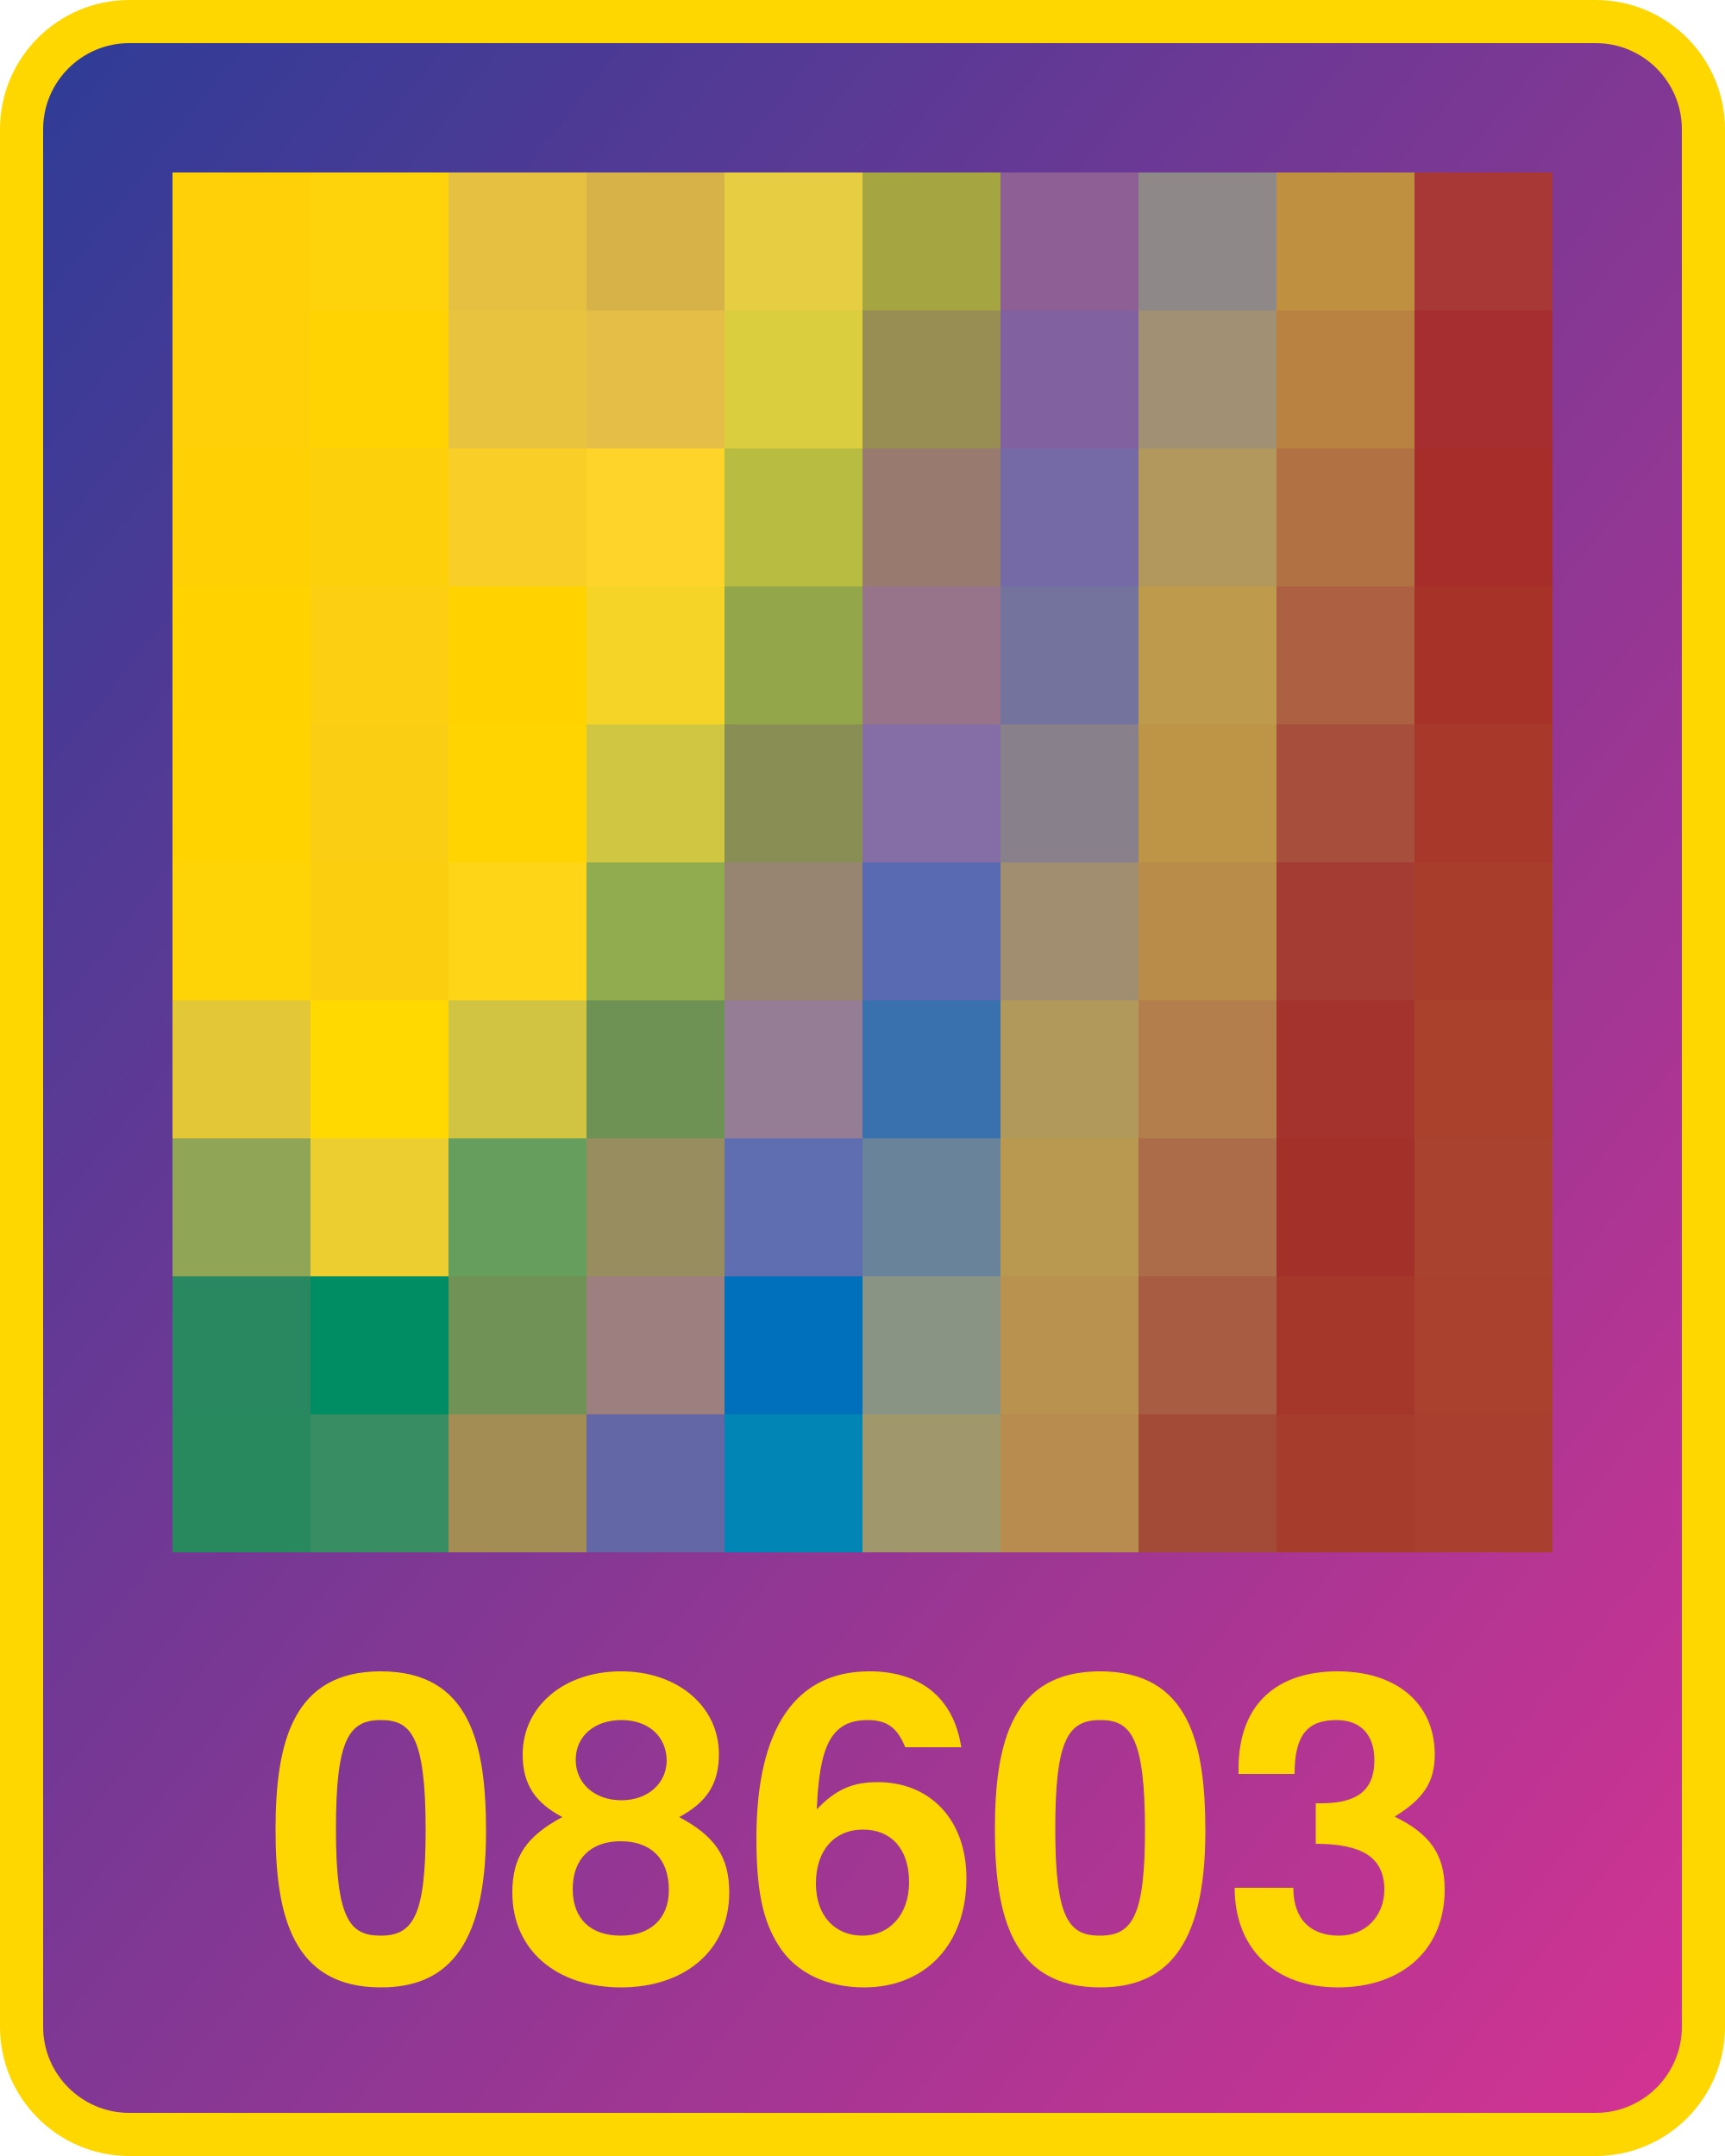
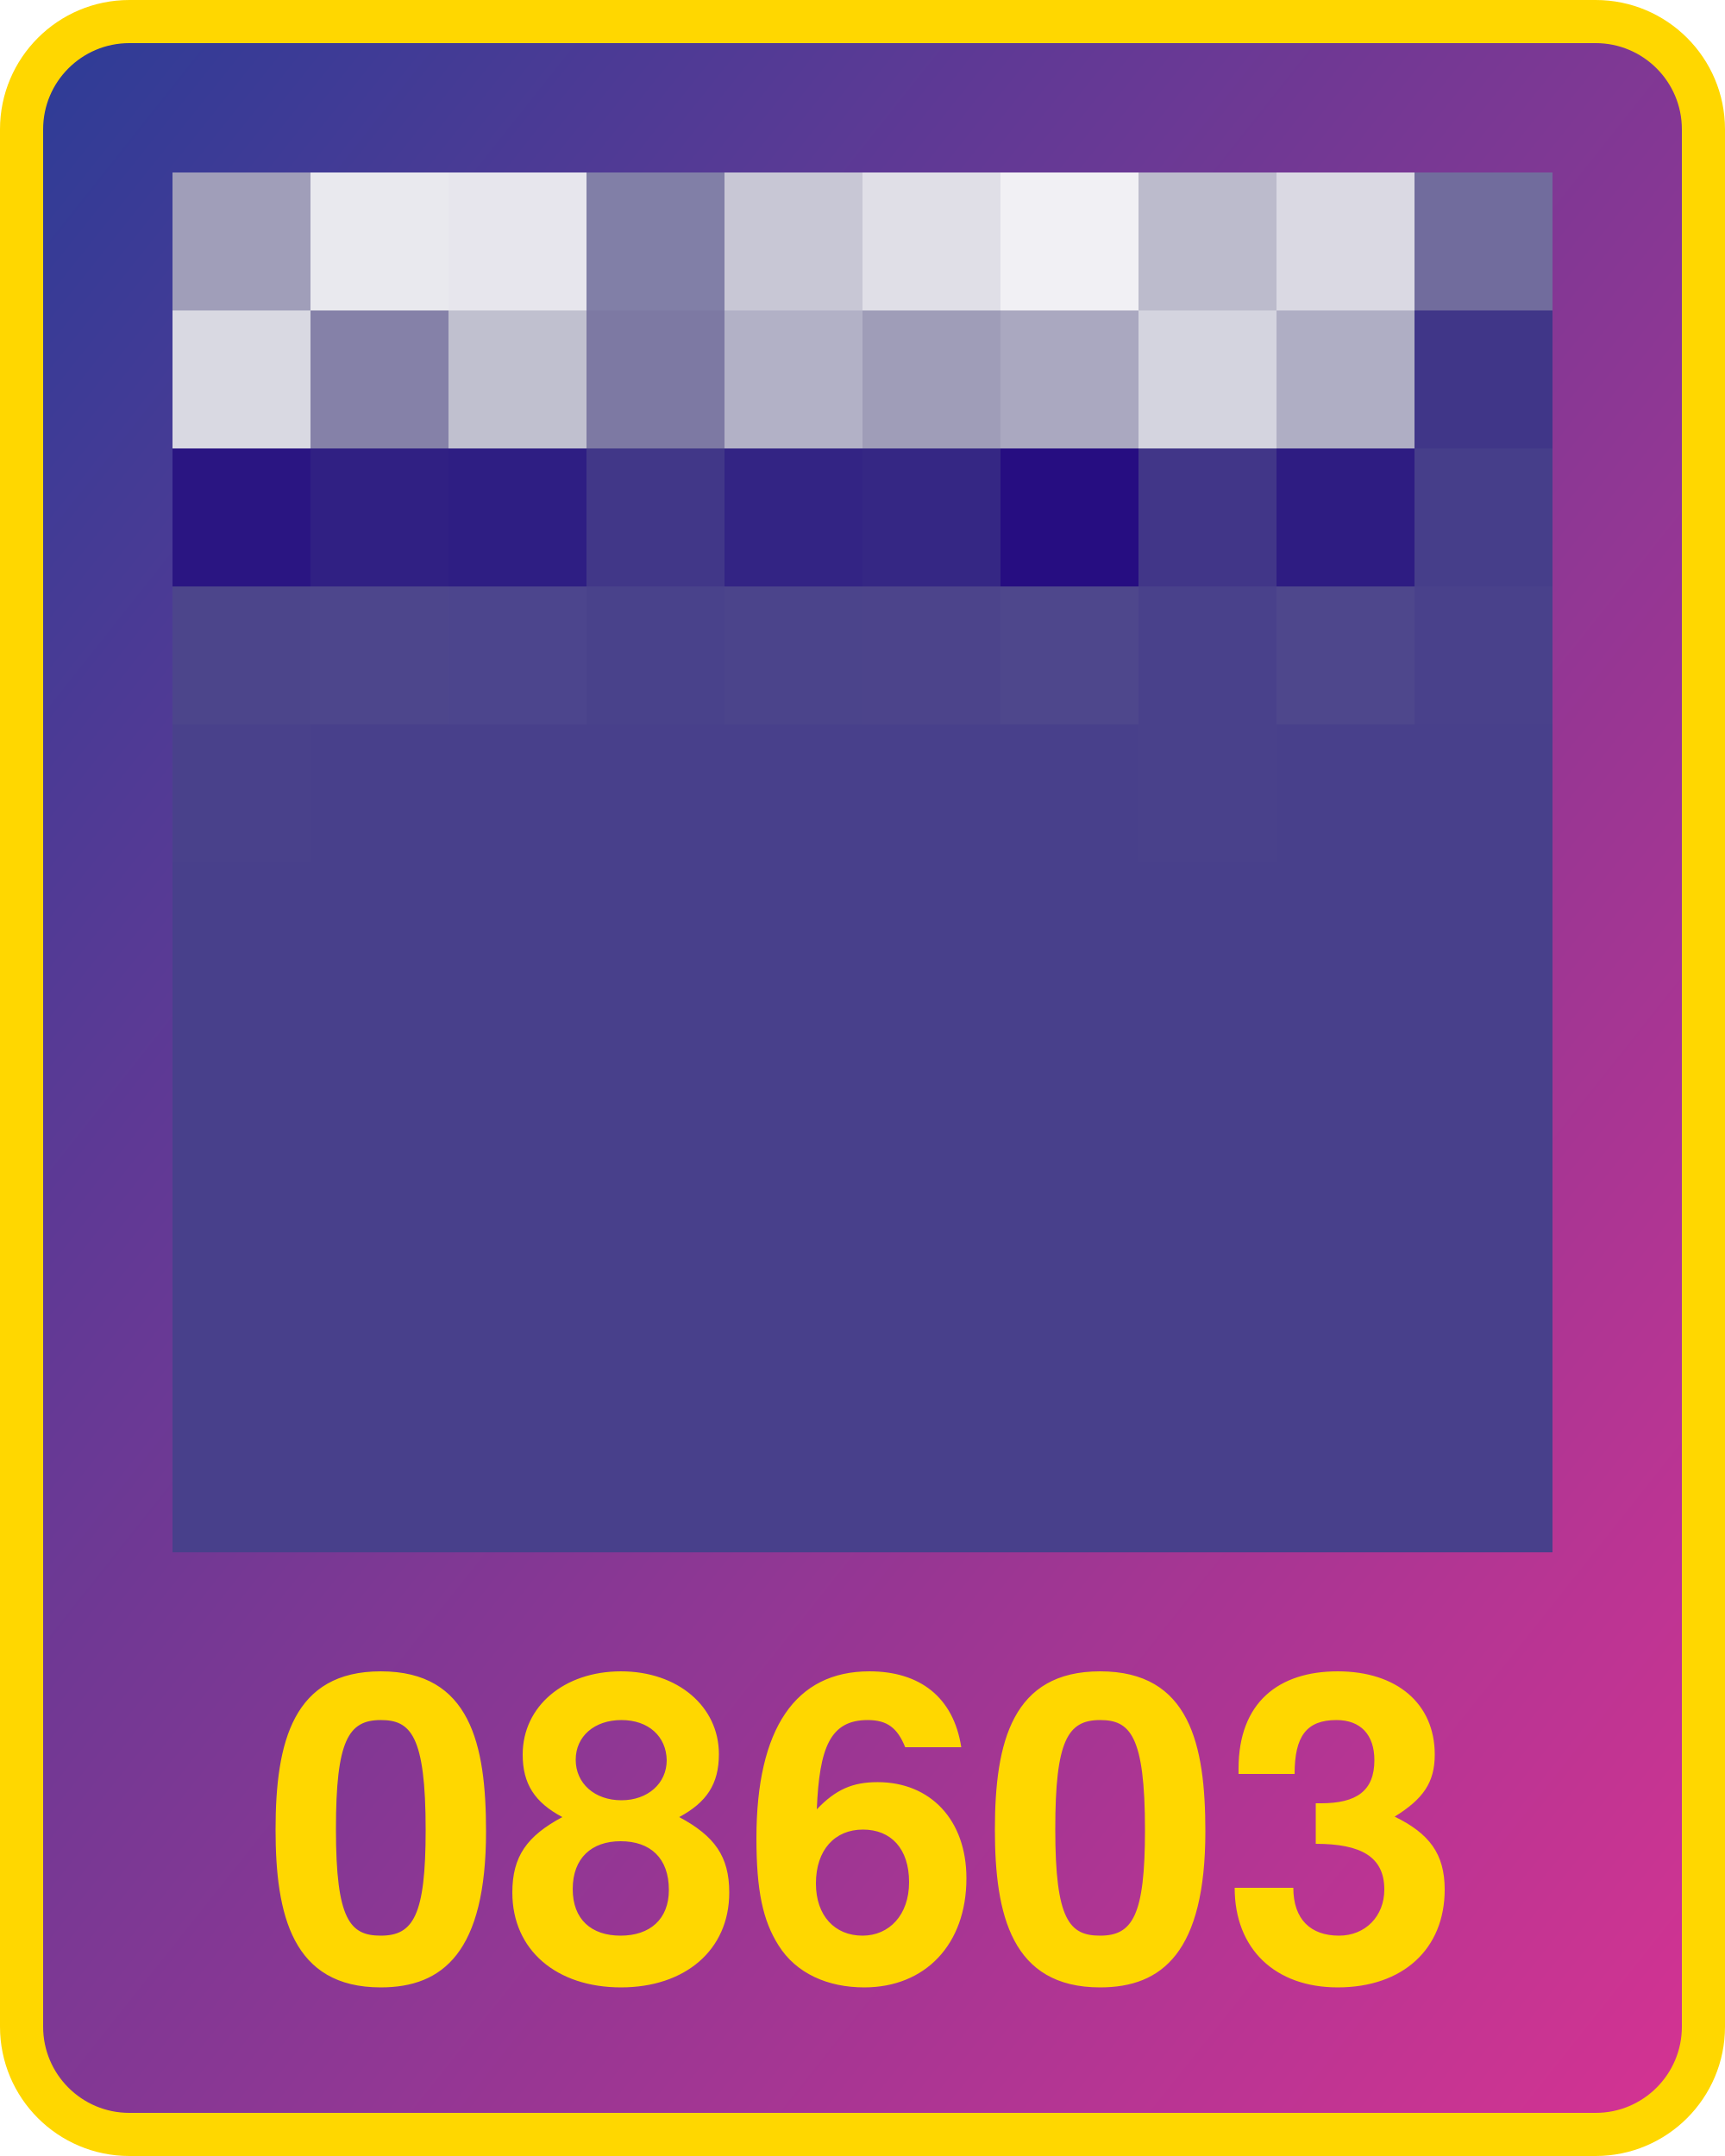
<svg xmlns="http://www.w3.org/2000/svg" width="800" height="1000">
  <defs>
    <linearGradient id="g" x1="0" x2="1" y1="0" y2="1">
      <stop offset="0%" stop-color="#2d3c96" />
      <stop offset="100%" stop-color="#d53392" />
    </linearGradient>
  </defs>
  <rect x="10" y="10" width="780" height="980" fill="url(#g)" rx="50" ry="50" stroke="gold" stroke-width="20" />
  <text x="400" y="920" width="780" text-anchor="middle" style="font:bold 200px 'Helvetica Neue';fill:gold">08603</text>
  <g transform="translate(80 80) scale(64)">
-     <rect x="0" y="0" width="1" height="1" fill="#ffcf08" />
-     <rect x="0" y="1" width="1" height="1" fill="#ffcf08" />
-     <rect x="0" y="2" width="1" height="1" fill="#ffd105" />
-     <rect x="0" y="3" width="1" height="1" fill="#ffd200" />
-     <rect x="0" y="4" width="1" height="1" fill="#ffd300" />
-     <rect x="0" y="5" width="1" height="1" fill="#ffd406" />
-     <rect x="0" y="6" width="1" height="1" fill="#e3c736" />
-     <rect x="0" y="7" width="1" height="1" fill="#90a556" />
-     <rect x="0" y="8" width="1" height="1" fill="#29885f" />
-     <rect x="0" y="9" width="1" height="1" fill="#29895e" />
-     <rect x="1" y="0" width="1" height="1" fill="#ffd30c" />
-     <rect x="1" y="1" width="1" height="1" fill="#ffd302" />
-     <rect x="1" y="2" width="1" height="1" fill="#fdd00c" />
-     <rect x="1" y="3" width="1" height="1" fill="#fccf12" />
-     <rect x="1" y="4" width="1" height="1" fill="#face13" />
-     <rect x="1" y="5" width="1" height="1" fill="#fbce10" />
-     <rect x="1" y="6" width="1" height="1" fill="#ffd900" />
-     <rect x="1" y="7" width="1" height="1" fill="#edce30" />
-     <rect x="1" y="8" width="1" height="1" fill="#008d63" />
-     <rect x="1" y="9" width="1" height="1" fill="#388d62" />
-     <rect x="2" y="0" width="1" height="1" fill="#e5c041" />
-     <rect x="2" y="1" width="1" height="1" fill="#e8c340" />
-     <rect x="2" y="2" width="1" height="1" fill="#f8ce27" />
-     <rect x="2" y="3" width="1" height="1" fill="#ffd200" />
-     <rect x="2" y="4" width="1" height="1" fill="#ffd401" />
-     <rect x="2" y="5" width="1" height="1" fill="#ffd517" />
-     <rect x="2" y="6" width="1" height="1" fill="#d1c442" />
-     <rect x="2" y="7" width="1" height="1" fill="#669e5e" />
-     <rect x="2" y="8" width="1" height="1" fill="#719256" />
-     <rect x="2" y="9" width="1" height="1" fill="#a48d55" />
-     <rect x="3" y="0" width="1" height="1" fill="#d6b249" />
-     <rect x="3" y="1" width="1" height="1" fill="#e4be46" />
-     <rect x="3" y="2" width="1" height="1" fill="#fed42a" />
-     <rect x="3" y="3" width="1" height="1" fill="#f6d427" />
-     <rect x="3" y="4" width="1" height="1" fill="#d0c641" />
-     <rect x="3" y="5" width="1" height="1" fill="#91ac4e" />
-     <rect x="3" y="6" width="1" height="1" fill="#6e9253" />
-     <rect x="3" y="7" width="1" height="1" fill="#978d5f" />
-     <rect x="3" y="8" width="1" height="1" fill="#9c7f7e" />
-     <rect x="3" y="9" width="1" height="1" fill="#6367a6" />
-     <rect x="4" y="0" width="1" height="1" fill="#e6cd42" />
-     <rect x="4" y="1" width="1" height="1" fill="#dbce3e" />
-     <rect x="4" y="2" width="1" height="1" fill="#b8bc41" />
-     <rect x="4" y="3" width="1" height="1" fill="#93a64a" />
-     <rect x="4" y="4" width="1" height="1" fill="#898f54" />
-     <rect x="4" y="5" width="1" height="1" fill="#988571" />
-     <rect x="4" y="6" width="1" height="1" fill="#947d95" />
-     <rect x="4" y="7" width="1" height="1" fill="#5e6eb1" />
-     <rect x="4" y="8" width="1" height="1" fill="#0070bd" />
-     <rect x="4" y="9" width="1" height="1" fill="#0085b4" />
-     <rect x="5" y="0" width="1" height="1" fill="#a5a642" />
-     <rect x="5" y="1" width="1" height="1" fill="#988d53" />
-     <rect x="5" y="2" width="1" height="1" fill="#987b6e" />
-     <rect x="5" y="3" width="1" height="1" fill="#98748b" />
-     <rect x="5" y="4" width="1" height="1" fill="#856da6" />
-     <rect x="5" y="5" width="1" height="1" fill="#5a6ab2" />
-     <rect x="5" y="6" width="1" height="1" fill="#3971ae" />
-     <rect x="5" y="7" width="1" height="1" fill="#68839a" />
-     <rect x="5" y="8" width="1" height="1" fill="#8a9485" />
-     <rect x="5" y="9" width="1" height="1" fill="#a1976c" />
-     <rect x="6" y="0" width="1" height="1" fill="#8e5f95" />
-     <rect x="6" y="1" width="1" height="1" fill="#8261a1" />
-     <rect x="6" y="2" width="1" height="1" fill="#756aa6" />
-     <rect x="6" y="3" width="1" height="1" fill="#74739e" />
-     <rect x="6" y="4" width="1" height="1" fill="#88818b" />
-     <rect x="6" y="5" width="1" height="1" fill="#a18e71" />
-     <rect x="6" y="6" width="1" height="1" fill="#b1985b" />
-     <rect x="6" y="7" width="1" height="1" fill="#b9994f" />
-     <rect x="6" y="8" width="1" height="1" fill="#ba924f" />
-     <rect x="6" y="9" width="1" height="1" fill="#b88c4f" />
-     <rect x="7" y="0" width="1" height="1" fill="#8f8888" />
-     <rect x="7" y="1" width="1" height="1" fill="#a29075" />
-     <rect x="7" y="2" width="1" height="1" fill="#b2985d" />
-     <rect x="7" y="3" width="1" height="1" fill="#bd9a4c" />
-     <rect x="7" y="4" width="1" height="1" fill="#be9547" />
-     <rect x="7" y="5" width="1" height="1" fill="#ba8c4a" />
-     <rect x="7" y="6" width="1" height="1" fill="#b47e4c" />
-     <rect x="7" y="7" width="1" height="1" fill="#ad6c49" />
-     <rect x="7" y="8" width="1" height="1" fill="#a85c41" />
-     <rect x="7" y="9" width="1" height="1" fill="#a44b38" />
-     <rect x="8" y="0" width="1" height="1" fill="#bf9040" />
-     <rect x="8" y="1" width="1" height="1" fill="#ba8240" />
-     <rect x="8" y="2" width="1" height="1" fill="#b27142" />
-     <rect x="8" y="3" width="1" height="1" fill="#ad6142" />
-     <rect x="8" y="4" width="1" height="1" fill="#a84e3c" />
-     <rect x="8" y="5" width="1" height="1" fill="#a53c33" />
-     <rect x="8" y="6" width="1" height="1" fill="#a4332d" />
-     <rect x="8" y="7" width="1" height="1" fill="#a3312a" />
-     <rect x="8" y="8" width="1" height="1" fill="#a4362a" />
-     <rect x="8" y="9" width="1" height="1" fill="#a53c2c" />
-     <rect x="9" y="0" width="1" height="1" fill="#a73836" />
-     <rect x="9" y="1" width="1" height="1" fill="#a62e31" />
-     <rect x="9" y="2" width="1" height="1" fill="#a72d2a" />
-     <rect x="9" y="3" width="1" height="1" fill="#a73228" />
-     <rect x="9" y="4" width="1" height="1" fill="#a7382a" />
-     <rect x="9" y="5" width="1" height="1" fill="#a83d2c" />
-     <rect x="9" y="6" width="1" height="1" fill="#a9412d" />
-     <rect x="9" y="7" width="1" height="1" fill="#a9422e" />
-     <rect x="9" y="8" width="1" height="1" fill="#a9412e" />
-     <rect x="9" y="9" width="1" height="1" fill="#a93f2e" />
+     <rect x="0" y="0" width="1" height="1" fill="#a09eb9" />
+     <rect x="0" y="1" width="1" height="1" fill="#d9d9e2" />
+     <rect x="0" y="2" width="1" height="1" fill="#2a1582" />
+     <rect x="0" y="3" width="1" height="1" fill="#4c458b" />
+     <rect x="0" y="4" width="1" height="1" fill="#49418b" />
+     <rect x="0" y="5" width="1" height="1" fill="#48408b" />
+     <rect x="0" y="6" width="1" height="1" fill="#48408b" />
+     <rect x="0" y="7" width="1" height="1" fill="#48408b" />
+     <rect x="0" y="8" width="1" height="1" fill="#48408b" />
+     <rect x="0" y="9" width="1" height="1" fill="#48408b" />
+     <rect x="1" y="0" width="1" height="1" fill="#e9e9ee" />
+     <rect x="1" y="1" width="1" height="1" fill="#8581a8" />
+     <rect x="1" y="2" width="1" height="1" fill="#302083" />
+     <rect x="1" y="3" width="1" height="1" fill="#4d468c" />
+     <rect x="1" y="4" width="1" height="1" fill="#48408b" />
+     <rect x="1" y="5" width="1" height="1" fill="#48408b" />
+     <rect x="1" y="6" width="1" height="1" fill="#48408b" />
+     <rect x="1" y="7" width="1" height="1" fill="#48408b" />
+     <rect x="1" y="8" width="1" height="1" fill="#48408b" />
+     <rect x="1" y="9" width="1" height="1" fill="#48408b" />
+     <rect x="2" y="0" width="1" height="1" fill="#e7e6ed" />
+     <rect x="2" y="1" width="1" height="1" fill="#c0c0cf" />
+     <rect x="2" y="2" width="1" height="1" fill="#2e1e83" />
+     <rect x="2" y="3" width="1" height="1" fill="#4c458d" />
+     <rect x="2" y="4" width="1" height="1" fill="#48408b" />
+     <rect x="2" y="5" width="1" height="1" fill="#48408b" />
+     <rect x="2" y="6" width="1" height="1" fill="#48408b" />
+     <rect x="2" y="7" width="1" height="1" fill="#48408b" />
+     <rect x="2" y="8" width="1" height="1" fill="#48408b" />
+     <rect x="2" y="9" width="1" height="1" fill="#48408b" />
+     <rect x="3" y="0" width="1" height="1" fill="#817fa7" />
+     <rect x="3" y="1" width="1" height="1" fill="#7d79a3" />
+     <rect x="3" y="2" width="1" height="1" fill="#413788" />
+     <rect x="3" y="3" width="1" height="1" fill="#49428b" />
+     <rect x="3" y="4" width="1" height="1" fill="#48408b" />
+     <rect x="3" y="5" width="1" height="1" fill="#48408b" />
+     <rect x="3" y="6" width="1" height="1" fill="#48408b" />
+     <rect x="3" y="7" width="1" height="1" fill="#48408b" />
+     <rect x="3" y="8" width="1" height="1" fill="#48408b" />
+     <rect x="3" y="9" width="1" height="1" fill="#48408b" />
+     <rect x="4" y="0" width="1" height="1" fill="#c8c7d5" />
+     <rect x="4" y="1" width="1" height="1" fill="#b2b1c6" />
+     <rect x="4" y="2" width="1" height="1" fill="#332484" />
+     <rect x="4" y="3" width="1" height="1" fill="#4b448b" />
+     <rect x="4" y="4" width="1" height="1" fill="#48408b" />
+     <rect x="4" y="5" width="1" height="1" fill="#48408b" />
+     <rect x="4" y="6" width="1" height="1" fill="#48408b" />
+     <rect x="4" y="7" width="1" height="1" fill="#48408b" />
+     <rect x="4" y="8" width="1" height="1" fill="#48408b" />
+     <rect x="4" y="9" width="1" height="1" fill="#48408b" />
+     <rect x="5" y="0" width="1" height="1" fill="#e0dfe7" />
+     <rect x="5" y="1" width="1" height="1" fill="#9f9db8" />
+     <rect x="5" y="2" width="1" height="1" fill="#352784" />
+     <rect x="5" y="3" width="1" height="1" fill="#4c448b" />
+     <rect x="5" y="4" width="1" height="1" fill="#48408b" />
+     <rect x="5" y="5" width="1" height="1" fill="#48408b" />
+     <rect x="5" y="6" width="1" height="1" fill="#48408b" />
+     <rect x="5" y="7" width="1" height="1" fill="#48408b" />
+     <rect x="5" y="8" width="1" height="1" fill="#48408b" />
+     <rect x="5" y="9" width="1" height="1" fill="#48408b" />
+     <rect x="6" y="0" width="1" height="1" fill="#f1f0f4" />
+     <rect x="6" y="1" width="1" height="1" fill="#aaa8c0" />
+     <rect x="6" y="2" width="1" height="1" fill="#260d81" />
+     <rect x="6" y="3" width="1" height="1" fill="#4e478c" />
+     <rect x="6" y="4" width="1" height="1" fill="#48408b" />
+     <rect x="6" y="5" width="1" height="1" fill="#48408b" />
+     <rect x="6" y="6" width="1" height="1" fill="#48408b" />
+     <rect x="6" y="7" width="1" height="1" fill="#48408b" />
+     <rect x="6" y="8" width="1" height="1" fill="#48408b" />
+     <rect x="6" y="9" width="1" height="1" fill="#48408b" />
+     <rect x="7" y="0" width="1" height="1" fill="#bcbbcc" />
+     <rect x="7" y="1" width="1" height="1" fill="#d4d4df" />
+     <rect x="7" y="2" width="1" height="1" fill="#413688" />
+     <rect x="7" y="3" width="1" height="1" fill="#49418b" />
+     <rect x="7" y="4" width="1" height="1" fill="#49418b" />
+     <rect x="7" y="5" width="1" height="1" fill="#48408b" />
+     <rect x="7" y="6" width="1" height="1" fill="#48408b" />
+     <rect x="7" y="7" width="1" height="1" fill="#48408b" />
+     <rect x="7" y="8" width="1" height="1" fill="#48408b" />
+     <rect x="7" y="9" width="1" height="1" fill="#48408b" />
+     <rect x="8" y="0" width="1" height="1" fill="#dad9e3" />
+     <rect x="8" y="1" width="1" height="1" fill="#afaec4" />
+     <rect x="8" y="2" width="1" height="1" fill="#2e1c82" />
+     <rect x="8" y="3" width="1" height="1" fill="#4e478c" />
+     <rect x="8" y="4" width="1" height="1" fill="#48408b" />
+     <rect x="8" y="5" width="1" height="1" fill="#48408b" />
+     <rect x="8" y="6" width="1" height="1" fill="#48408b" />
+     <rect x="8" y="7" width="1" height="1" fill="#48408b" />
+     <rect x="8" y="8" width="1" height="1" fill="#48408b" />
+     <rect x="8" y="9" width="1" height="1" fill="#48408b" />
+     <rect x="9" y="0" width="1" height="1" fill="#716c9d" />
+     <rect x="9" y="1" width="1" height="1" fill="#403688" />
+     <rect x="9" y="2" width="1" height="1" fill="#463e8a" />
+     <rect x="9" y="3" width="1" height="1" fill="#49418b" />
+     <rect x="9" y="4" width="1" height="1" fill="#48408b" />
+     <rect x="9" y="5" width="1" height="1" fill="#48408b" />
+     <rect x="9" y="6" width="1" height="1" fill="#48408b" />
+     <rect x="9" y="7" width="1" height="1" fill="#48408b" />
+     <rect x="9" y="8" width="1" height="1" fill="#48408b" />
+     <rect x="9" y="9" width="1" height="1" fill="#48408b" />
  </g>
</svg>
